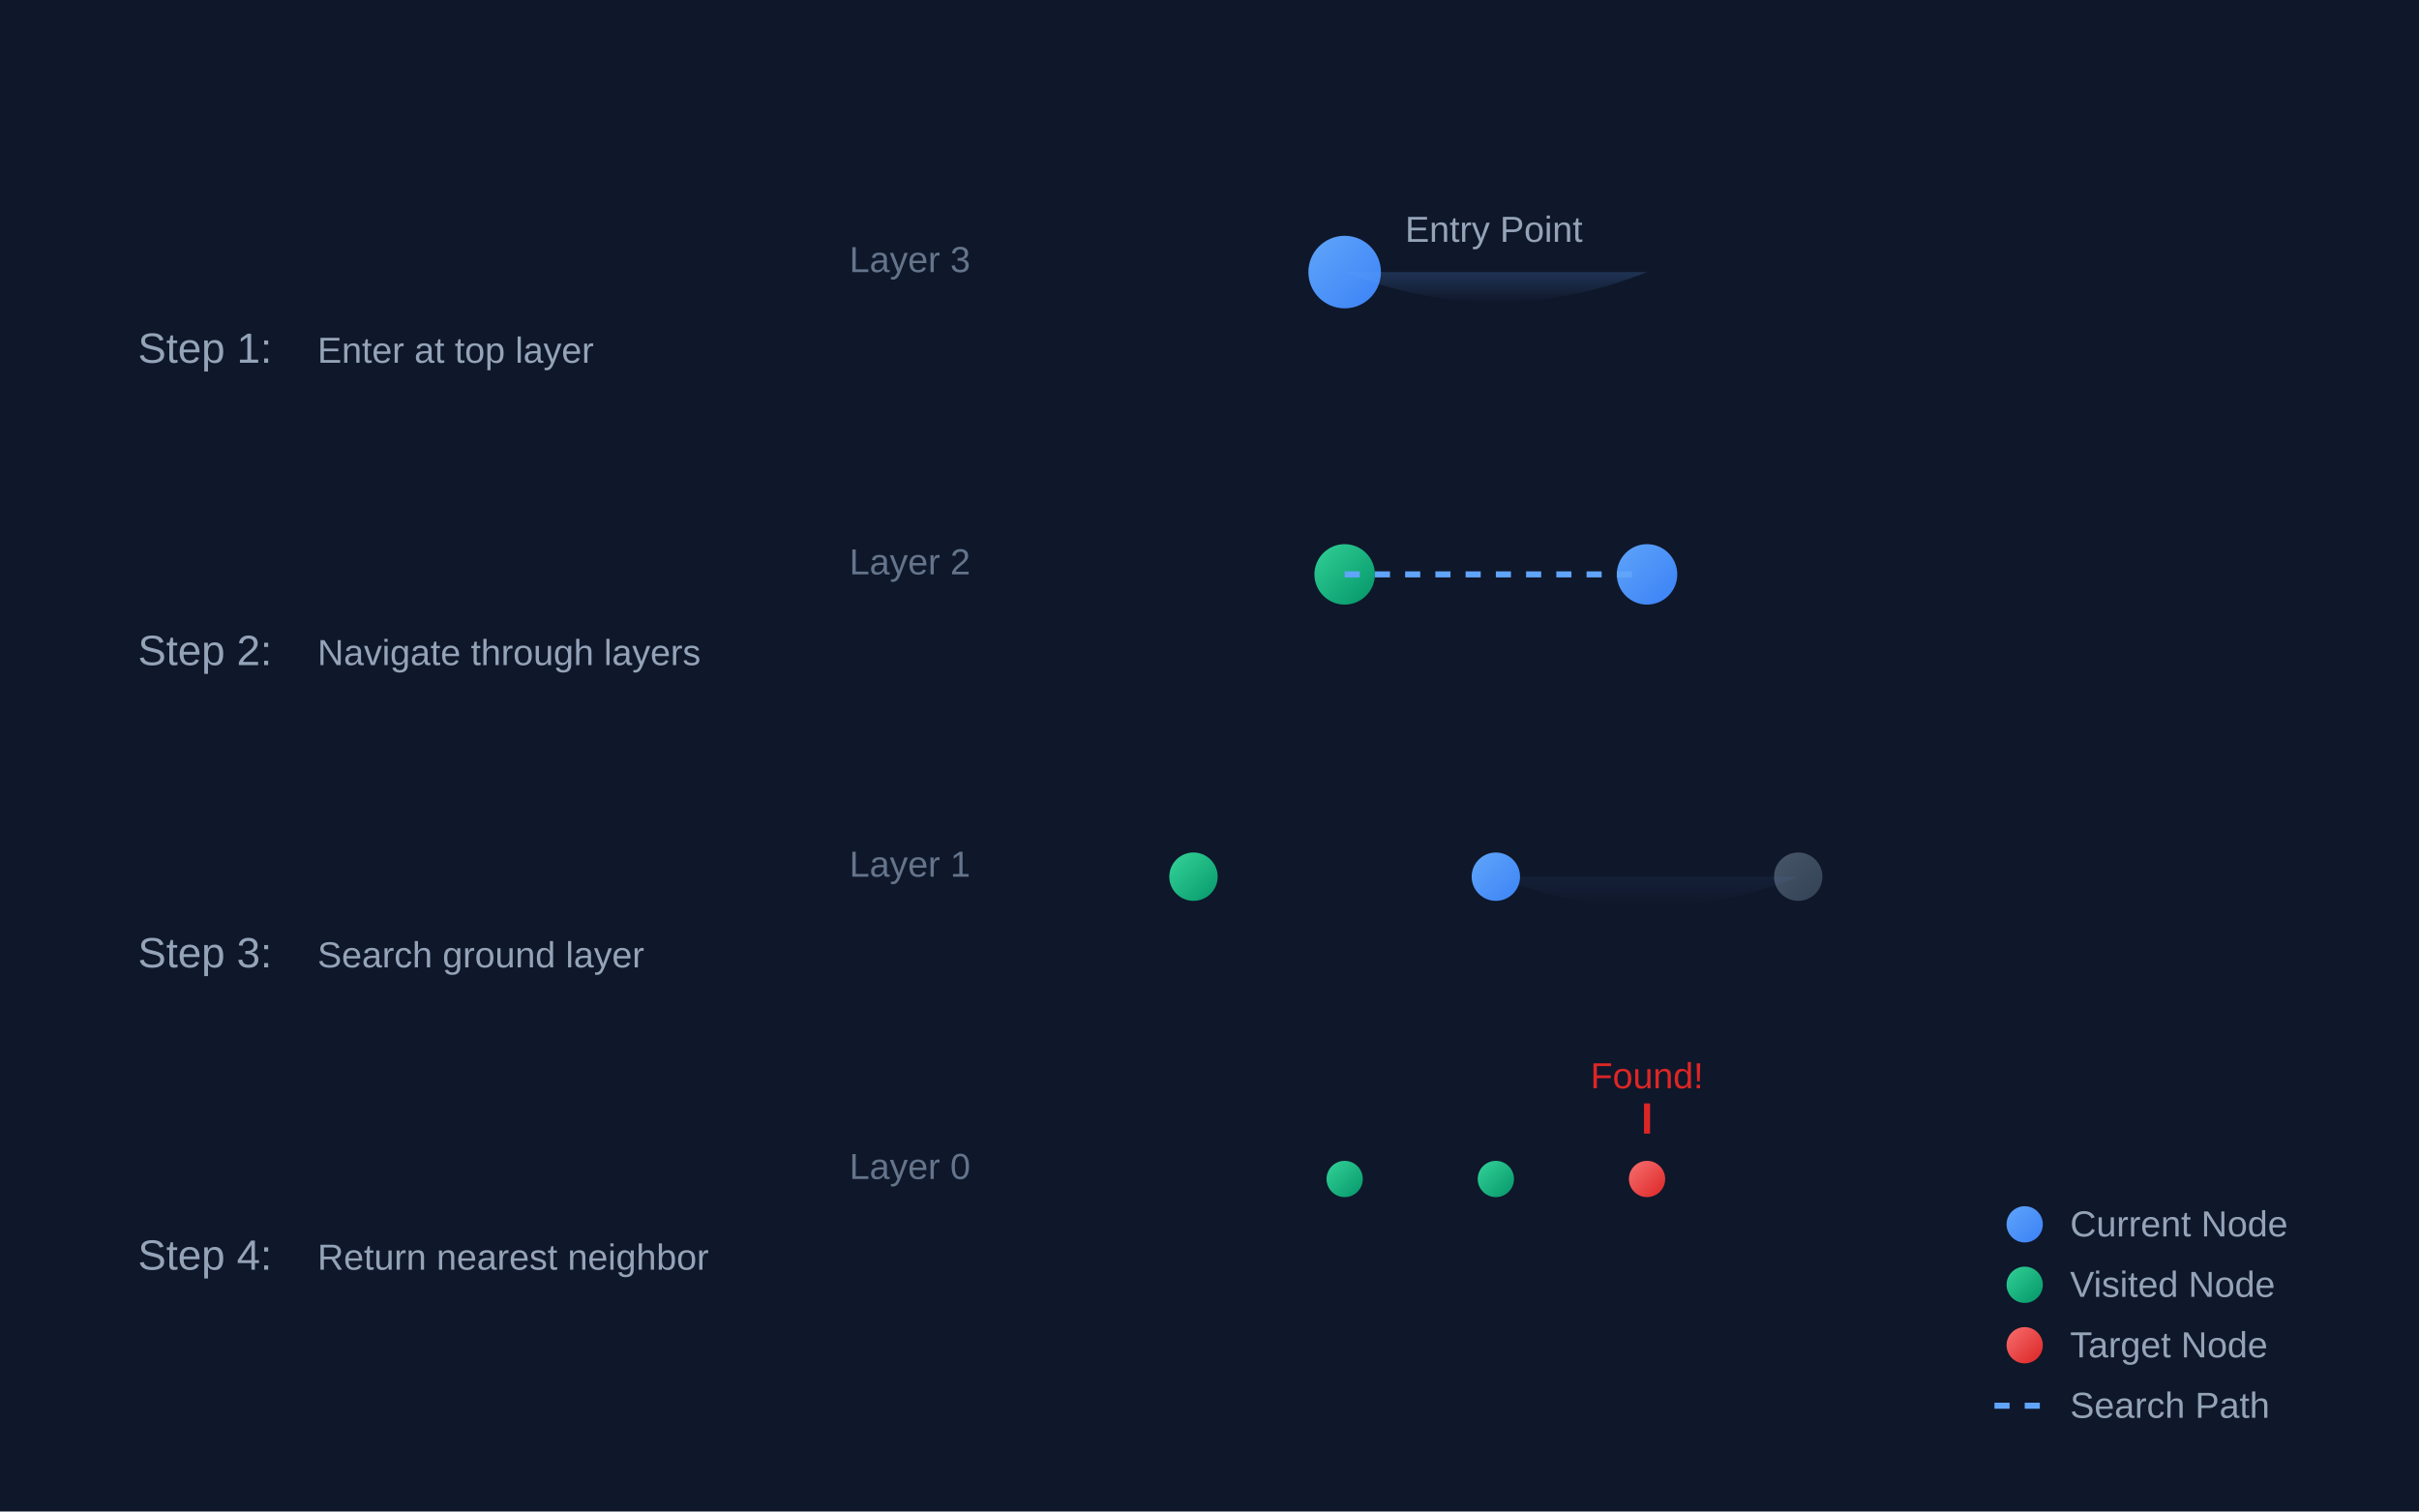
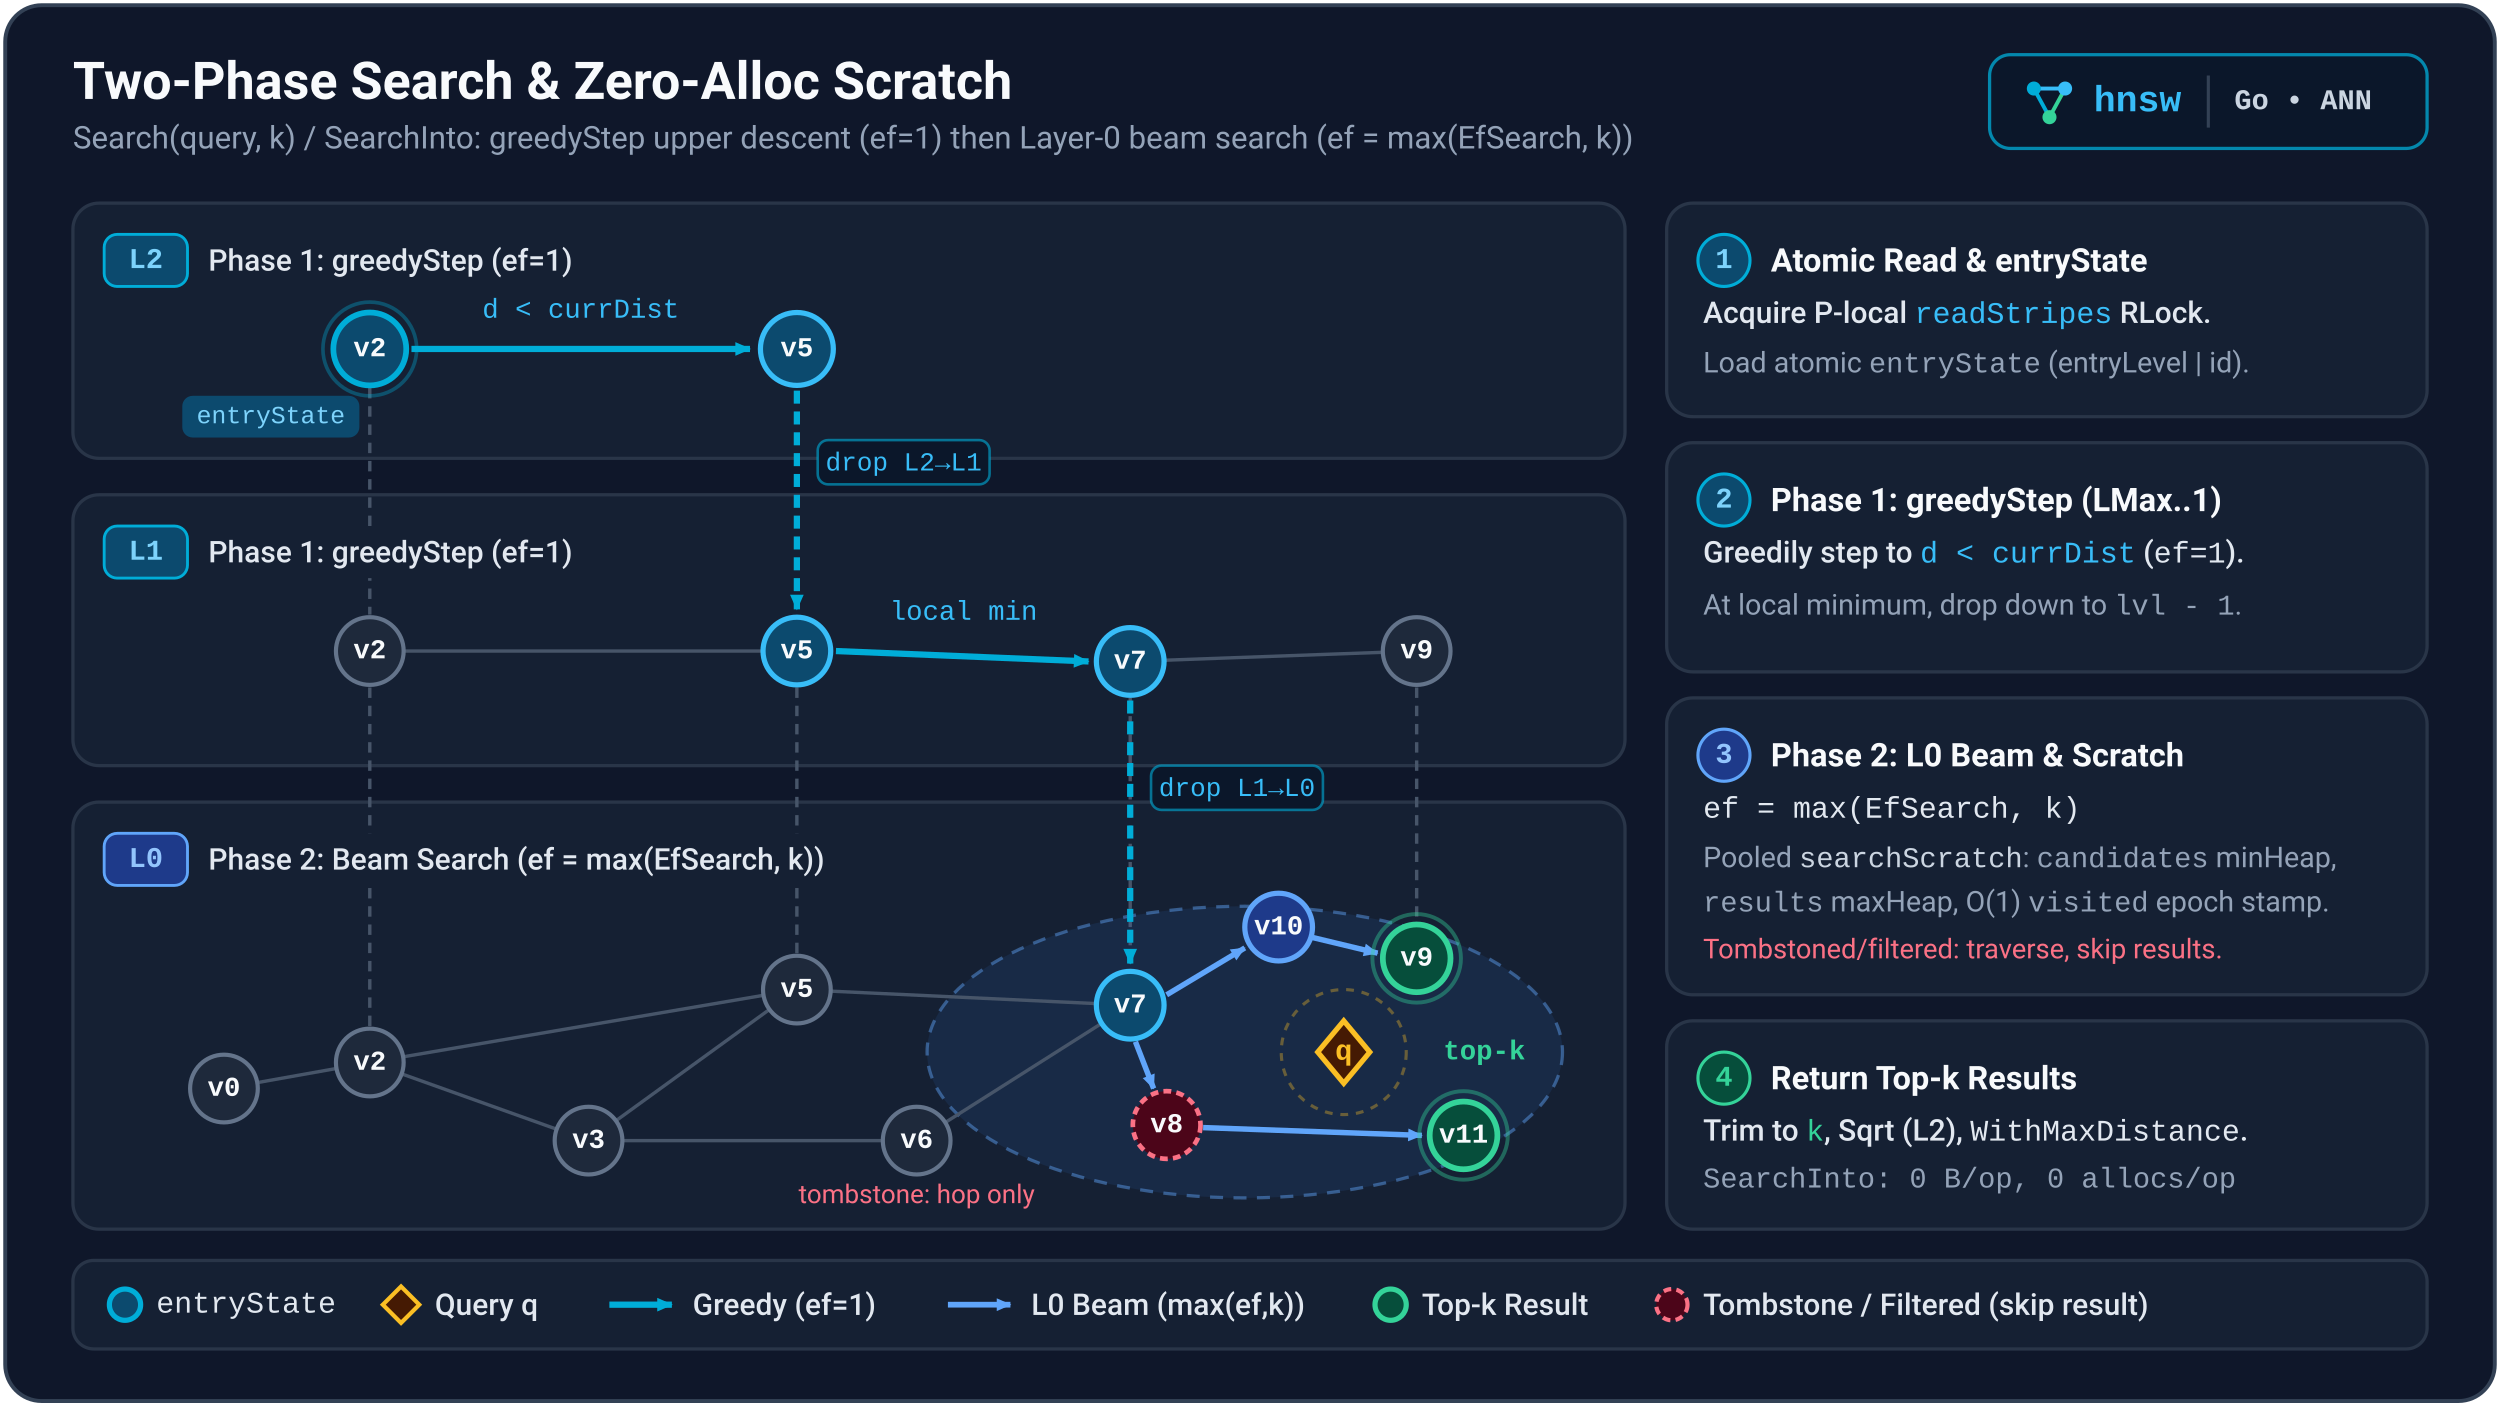
- <svg xmlns="http://www.w3.org/2000/svg" id="Layer_1" version="1.1" viewBox="0 0 800 500">
+ <svg xmlns="http://www.w3.org/2000/svg" viewBox="0 0 960 540" width="960" height="540" role="img" aria-labelledby="title desc">
  <defs>
    <style>
-       .st0 {
-         fill: #dc2626;
-       }
- 
-       .st0, .st1, .st2, .st3 {
-         font-family: ArialMT, Arial;
-       }
- 
-       .st0, .st1, .st2, .st3, .st4 {
-         isolation: isolate;
-       }
- 
-       .st0, .st1, .st3 {
-         font-size: 12px;
-       }
- 
-       .st5 {
-         fill: url(#linear-gradient2);
-       }
- 
-       .st6 {
-         fill: url(#linear-gradient1);
-       }
- 
-       .st7 {
-         fill: url(#linear-gradient9);
-       }
- 
-       .st8 {
-         fill: url(#linear-gradient3);
-       }
- 
-       .st9 {
-         fill: url(#linear-gradient6);
-       }
- 
-       .st10 {
-         fill: url(#linear-gradient8);
-       }
- 
-       .st11 {
-         fill: url(#linear-gradient5);
-       }
- 
-       .st12 {
-         fill: url(#linear-gradient4);
-       }
- 
-       .st13, .st1, .st2 {
-         fill: #94a3b8;
-       }
- 
-       .st13, .st14, .st15 {
-         stroke-width: 2px;
-       }
- 
-       .st13, .st15 {
-         stroke: #60a5fa;
-         stroke-dasharray: 5 5;
-       }
- 
-       .st16 {
-         fill: url(#linear-gradient13);
-       }
- 
-       .st17 {
-         fill: url(#linear-gradient12);
-       }
- 
-       .st18 {
-         fill: url(#linear-gradient11);
-       }
- 
-       .st19 {
-         fill: url(#linear-gradient10);
-       }
- 
-       .st20 {
-         fill: url(#linear-gradient);
-       }
- 
-       .st21 {
-         fill: #0f172a;
-       }
- 
-       .st2 {
-         font-size: 14px;
-       }
- 
-       .st14 {
-         stroke: #dc2626;
-       }
- 
-       .st3 {
-         fill: #64748b;
-       }
- 
-       .st4 {
-         fill: url(#linear-gradient7);
-         opacity: .3;
-       }
+       .sans { font-family: system-ui, -apple-system, 'Segoe UI', Roboto, 'Helvetica Neue', Arial, sans-serif; }
+       .mono { font-family: ui-monospace, 'SFMono-Regular', Menlo, Consolas, 'Liberation Mono', 'DejaVu Sans Mono', monospace; }
+       .title { font-size: 20px; font-weight: 700; fill: #F8FAFC; }
+       .subtitle { font-size: 12px; font-weight: 400; fill: #94A3B8; }
+       .panel { fill: #152033; stroke: #293548; stroke-width: 1.25; }
+       .panel-title { font-size: 12.5px; font-weight: 700; fill: #F8FAFC; }
+       .label { font-size: 11.5px; font-weight: 500; fill: #E2E8F0; }
+       .muted { font-size: 11px; font-weight: 400; fill: #94A3B8; }
+       .node-id { font-size: 10.5px; font-weight: 700; fill: #F8FAFC; text-anchor: middle; dominant-baseline: central; }
+       .edge-base { stroke: #475569; stroke-width: 1.3; fill: none; }
+       .proj-line { stroke: #475569; stroke-width: 1.3; stroke-dasharray: 4 3; fill: none; }
+       .greedy-path { stroke: #00ADD8; stroke-width: 2.4; fill: none; }
+       .beam-path { stroke: #60A5FA; stroke-width: 2.1; fill: none; }
    </style>
-     <linearGradient id="linear-gradient" x1="89.9" y1="641" x2="90.9" y2="640" gradientTransform="translate(-1724 15461) scale(24 -24)" gradientUnits="userSpaceOnUse">
-       <stop offset="0" stop-color="#60a5fa" />
-       <stop offset="1" stop-color="#3b82f6" />
-     </linearGradient>
-     <linearGradient id="linear-gradient1" x1="93.5" y1="632.5" x2="93.5" y2="631.5" gradientTransform="translate(-8856 6415) scale(100 -10)" gradientUnits="userSpaceOnUse">
-       <stop offset="0" stop-color="#60a5fa" stop-opacity=".2" />
-       <stop offset="1" stop-color="#60a5fa" stop-opacity="0" />
-     </linearGradient>
-     <linearGradient id="linear-gradient2" x1="89" y1="639.8" x2="90" y2="638.8" gradientTransform="translate(-1346 12975) scale(20 -20)" gradientUnits="userSpaceOnUse">
-       <stop offset="0" stop-color="#34d399" />
-       <stop offset="1" stop-color="#059669" />
-     </linearGradient>
-     <linearGradient id="linear-gradient3" x1="89" y1="639.8" x2="90" y2="638.8" gradientTransform="translate(-1246 12975) scale(20 -20)" gradientUnits="userSpaceOnUse">
-       <stop offset="0" stop-color="#60a5fa" />
-       <stop offset="1" stop-color="#3b82f6" />
-     </linearGradient>
-     <linearGradient id="linear-gradient4" x1="87.8" y1="637.9" x2="88.8" y2="636.9" gradientTransform="translate(-1018 10489) scale(16 -16)" gradientUnits="userSpaceOnUse">
-       <stop offset="0" stop-color="#34d399" />
-       <stop offset="1" stop-color="#059669" />
-     </linearGradient>
-     <linearGradient id="linear-gradient5" x1="87.8" y1="637.9" x2="88.8" y2="636.9" gradientTransform="translate(-918 10489) scale(16 -16)" gradientUnits="userSpaceOnUse">
-       <stop offset="0" stop-color="#60a5fa" />
-       <stop offset="1" stop-color="#3b82f6" />
-     </linearGradient>
-     <linearGradient id="linear-gradient6" x1="87.8" y1="637.9" x2="88.8" y2="636.9" gradientTransform="translate(-818 10489) scale(16 -16)" gradientUnits="userSpaceOnUse">
-       <stop offset="0" stop-color="#475569" />
-       <stop offset="1" stop-color="#334155" />
-     </linearGradient>
-     <linearGradient id="linear-gradient7" x1="93.5" y1="632.5" x2="93.5" y2="631.5" gradientTransform="translate(-8806 6615) scale(100 -10)" gradientUnits="userSpaceOnUse">
-       <stop offset="0" stop-color="#60a5fa" stop-opacity=".2" />
-       <stop offset="1" stop-color="#60a5fa" stop-opacity="0" />
-     </linearGradient>
-     <linearGradient id="linear-gradient8" x1="85.7" y1="634.9" x2="86.7" y2="633.9" gradientTransform="translate(-590 8003) scale(12 -12)" gradientUnits="userSpaceOnUse">
-       <stop offset="0" stop-color="#34d399" />
-       <stop offset="1" stop-color="#059669" />
-     </linearGradient>
-     <linearGradient id="linear-gradient9" x1="85.7" y1="634.9" x2="86.7" y2="633.9" gradientTransform="translate(-540 8003) scale(12 -12)" gradientUnits="userSpaceOnUse">
-       <stop offset="0" stop-color="#34d399" />
-       <stop offset="1" stop-color="#059669" />
-     </linearGradient>
-     <linearGradient id="linear-gradient10" x1="85.7" y1="634.9" x2="86.7" y2="633.9" gradientTransform="translate(-490 8003) scale(12 -12)" gradientUnits="userSpaceOnUse">
-       <stop offset="0" stop-color="#f87171" />
-       <stop offset="1" stop-color="#dc2626" />
-     </linearGradient>
-     <linearGradient id="linear-gradient11" x1="91.1" y1="636.2" x2="92.1" y2="635.2" gradientTransform="translate(-430 8033) scale(12 -12)" gradientUnits="userSpaceOnUse">
-       <stop offset="0" stop-color="#60a5fa" />
-       <stop offset="1" stop-color="#3b82f6" />
-     </linearGradient>
-     <linearGradient id="linear-gradient12" x1="91.1" y1="636.2" x2="92.1" y2="635.2" gradientTransform="translate(-430 8053) scale(12 -12)" gradientUnits="userSpaceOnUse">
-       <stop offset="0" stop-color="#34d399" />
-       <stop offset="1" stop-color="#059669" />
-     </linearGradient>
-     <linearGradient id="linear-gradient13" x1="91.1" y1="636.2" x2="92.1" y2="635.2" gradientTransform="translate(-430 8073) scale(12 -12)" gradientUnits="userSpaceOnUse">
-       <stop offset="0" stop-color="#f87171" />
-       <stop offset="1" stop-color="#dc2626" />
-     </linearGradient>
+     <marker id="arrow-cyan" viewBox="0 0 10 10" refX="8.5" refY="5" markerWidth="7.5" markerHeight="7.5" markerUnits="userSpaceOnUse" orient="auto-start-reverse">
+       <path d="M 1 1.5 L 9 5 L 1 8.5 z" fill="#00ADD8" />
+     </marker>
+     <marker id="arrow-blue" viewBox="0 0 10 10" refX="8.5" refY="5" markerWidth="7" markerHeight="7" markerUnits="userSpaceOnUse" orient="auto-start-reverse">
+       <path d="M 1 1.5 L 9 5 L 1 8.5 z" fill="#60A5FA" />
+     </marker>
  </defs>
-   <rect class="st21" width="800" height="500" />
-   <g>
-     <text class="st2" transform="translate(45.6 120)">
-       <tspan x="0" y="0">Step 1:</tspan>
-     </text>
-     <text class="st2" transform="translate(45.6 220)">
-       <tspan x="0" y="0">Step 2:</tspan>
-     </text>
-     <text class="st2" transform="translate(45.6 320)">
-       <tspan x="0" y="0">Step 3:</tspan>
-     </text>
-     <text class="st2" transform="translate(45.6 420)">
-       <tspan x="0" y="0">Step 4:</tspan>
-     </text>
-   </g>
-   <g>
-     <text class="st3" transform="translate(280.9 90)">
-       <tspan x="0" y="0">Layer 3</tspan>
-     </text>
-     <text class="st3" transform="translate(280.9 190)">
-       <tspan x="0" y="0">Layer 2</tspan>
-     </text>
-     <text class="st3" transform="translate(280.9 290)">
-       <tspan x="0" y="0">Layer 1</tspan>
-     </text>
-     <text class="st3" transform="translate(280.9 390)">
-       <tspan x="0" y="0">Layer 0</tspan>
-     </text>
-   </g>
-   <g>
-     <g>
-       <circle class="st20" cx="444.7" cy="90" r="12">
-         <animate accumulate="none" additive="replace" attributeName="r" calcMode="linear" dur="2s" fill="remove" repeatCount="indefinite" restart="always" values="12;14;12" />
-       </circle>
-       <text class="st1" transform="translate(464.7 80)">
-         <tspan x="0" y="0">Entry Point</tspan>
-       </text>
-       <path class="st6" d="M444.7,90c33.3,13.3,66.7,13.3,100,0">
-         <animate accumulate="none" additive="replace" attributeName="opacity" calcMode="linear" dur="2s" fill="remove" repeatCount="indefinite" restart="always" values="0;0.3;0" />
-       </path>
-     </g>
-     <g>
-       <circle class="st5" cx="444.7" cy="190" r="10" />
-       <circle class="st8" cx="544.7" cy="190" r="10">
-         <animate accumulate="none" additive="replace" attributeName="r" calcMode="linear" dur="2s" fill="remove" repeatCount="indefinite" restart="always" values="10;12;10" />
-       </circle>
-       <path class="st15" d="M444.7,190h100">
-         <animate accumulate="none" additive="replace" attributeName="stroke-dashoffset" calcMode="linear" dur="1s" fill="remove" repeatCount="indefinite" restart="always" values="10;0" />
-       </path>
-     </g>
-     <g>
-       <circle class="st12" cx="394.7" cy="290" r="8" />
-       <circle class="st11" cx="494.7" cy="290" r="8" />
-       <circle class="st9" cx="594.7" cy="290" r="8" />
-       <path class="st4" d="M494.7,290c33.3,13.3,66.7,13.3,100,0" />
-     </g>
-     <g>
-       <circle class="st10" cx="444.7" cy="390" r="6" />
-       <circle class="st7" cx="494.7" cy="390" r="6" />
-       <circle class="st19" cx="544.7" cy="390" r="6">
-         <animate accumulate="none" additive="replace" attributeName="r" calcMode="linear" dur="1s" fill="remove" repeatCount="indefinite" restart="always" values="6;8;6" />
-       </circle>
-       <path class="st14" d="M544.7,375v-10">
-         <animate accumulate="none" additive="replace" attributeName="opacity" calcMode="linear" dur="2s" fill="remove" repeatCount="indefinite" restart="always" values="0;1;0" />
-       </path>
-       <text class="st0" transform="translate(526 360)">
-         <tspan x="0" y="0">Found!</tspan>
-       </text>
-     </g>
-   </g>
-   <g>
-     <text class="st1" transform="translate(105 120)">
-       <tspan x="0" y="0">Enter at top layer</tspan>
-     </text>
-     <text class="st1" transform="translate(105 220)">
-       <tspan x="0" y="0">Navigate through layers</tspan>
-     </text>
-     <text class="st1" transform="translate(105 320)">
-       <tspan x="0" y="0">Search ground layer</tspan>
-     </text>
-     <text class="st1" transform="translate(105 420)">
-       <tspan x="0" y="0">Return nearest neighbor</tspan>
-     </text>
-   </g>
-   <g>
-     <circle class="st18" cx="669.6" cy="405" r="6" />
-     <text class="st1" transform="translate(684.6 409)">
-       <tspan x="0" y="0">Current Node</tspan>
-     </text>
-     <circle class="st17" cx="669.6" cy="425" r="6" />
-     <text class="st1" transform="translate(684.6 429)">
-       <tspan x="0" y="0">Visited Node</tspan>
-     </text>
-     <circle class="st16" cx="669.6" cy="445" r="6" />
-     <text class="st1" transform="translate(684.6 449)">
-       <tspan x="0" y="0">Target Node</tspan>
-     </text>
-     <path class="st13" d="M659.6,465h20" />
-     <text class="st1" transform="translate(684.6 469)">
-       <tspan x="0" y="0">Search Path</tspan>
-     </text>
-   </g>
+   <rect x="2" y="2" width="956" height="536" rx="14" fill="#0F172A" stroke="#334155" stroke-width="1.5" />
+   <text x="28" y="38" class="sans title">Two-Phase Search &amp; Zero-Alloc Scratch</text>
+   <text x="28" y="57" class="sans subtitle">Search(query, k) / SearchInto: greedyStep upper descent (ef=1) then Layer-0 beam search (ef = max(EfSearch, k))</text>
+   <rect x="764" y="21" width="168" height="36" rx="8" fill="#0B172A" stroke="#00ADD8" stroke-opacity="0.75" stroke-width="1.25" />
+   <line x1="781" y1="34" x2="793" y2="34" stroke="#38BDF8" stroke-width="1.5" />
+   <line x1="781" y1="34" x2="787" y2="45" stroke="#00ADD8" stroke-width="1.5" />
+   <line x1="793" y1="34" x2="787" y2="45" stroke="#34D399" stroke-width="1.5" />
+   <circle cx="781" cy="34" r="2.7" fill="#00ADD8" />
+   <circle cx="793" cy="34" r="2.7" fill="#38BDF8" />
+   <circle cx="787" cy="45" r="2.7" fill="#34D399" />
+   <text x="804" y="39" class="mono" font-size="14" font-weight="700" fill="#38BDF8" dominant-baseline="central">hnsw</text>
+   <line x1="848" y1="29" x2="848" y2="49" stroke="#334155" stroke-width="1.2" />
+   <text x="858" y="39" class="mono" font-size="11" font-weight="600" fill="#CBD5E1" dominant-baseline="central">Go • ANN</text>
+   <rect x="28" y="78" width="596" height="98" rx="10" class="panel" />
+   <rect x="40" y="90" width="32" height="20" rx="5" fill="#0C4A6E" stroke="#00ADD8" stroke-width="1.1" />
+   <text x="56" y="100" class="mono" font-size="11" font-weight="700" fill="#7DD3FC" text-anchor="middle" dominant-baseline="central">L2</text>
+   <text x="80" y="100" class="sans label" dominant-baseline="central">Phase 1: greedyStep (ef=1)</text>
+   <rect x="28" y="190" width="596" height="104" rx="10" class="panel" />
+   <rect x="40" y="202" width="32" height="20" rx="5" fill="#0C4A6E" stroke="#00ADD8" stroke-width="1.1" />
+   <text x="56" y="212" class="mono" font-size="11" font-weight="700" fill="#7DD3FC" text-anchor="middle" dominant-baseline="central">L1</text>
+   <rect x="28" y="308" width="596" height="164" rx="10" class="panel" />
+   <rect x="40" y="320" width="32" height="20" rx="5" fill="#1E3A8A" stroke="#60A5FA" stroke-width="1.1" />
+   <text x="56" y="330" class="mono" font-size="11" font-weight="700" fill="#93C5FD" text-anchor="middle" dominant-baseline="central">L0</text>
+   <line x1="142" y1="149" x2="142" y2="236" class="proj-line" />
+   <line x1="142" y1="264" x2="142" y2="394" class="proj-line" />
+   <line x1="306" y1="264" x2="306" y2="366" class="proj-line" />
+   <line x1="434" y1="268" x2="434" y2="372" class="proj-line" />
+   <line x1="544" y1="264" x2="544" y2="354" class="proj-line" />
+   <rect x="76" y="202" width="168" height="20" fill="#152033" />
+   <text x="80" y="212" class="sans label" dominant-baseline="central">Phase 1: greedyStep (ef=1)</text>
+   <rect x="76" y="320" width="278" height="20" fill="#152033" />
+   <text x="80" y="330" class="sans label" dominant-baseline="central">Phase 2: Beam Search (ef = max(EfSearch, k))</text>
+   <ellipse cx="478" cy="404" rx="122" ry="56" fill="#3B82F6" fill-opacity="0.10" stroke="#60A5FA" stroke-opacity="0.45" stroke-width="1.25" stroke-dasharray="5 4" />
+   <circle cx="516" cy="404" r="24" fill="none" stroke="#FBBF24" stroke-opacity="0.35" stroke-width="1.2" stroke-dasharray="3 3" />
+   <polygon points="516,392 526,404 516,416 506,404" fill="#451A03" stroke="#FBBF24" stroke-width="2" />
+   <text x="516" y="404" class="mono" font-size="11" font-weight="700" fill="#FBBF24" text-anchor="middle" dominant-baseline="central">q</text>
+   <line x1="158" y1="134" x2="288" y2="134" class="greedy-path" marker-end="url(#arrow-cyan)" />
+   <text x="223" y="122" class="mono" font-size="10.5" fill="#38BDF8" text-anchor="middle">d &lt; currDist</text>
+   <line x1="306" y1="150" x2="306" y2="234" class="greedy-path" stroke-dasharray="5 3" marker-end="url(#arrow-cyan)" />
+   <rect x="314" y="169" width="66" height="17" rx="4" fill="#0B172A" stroke="#00ADD8" stroke-opacity="0.6" />
+   <text x="347" y="178" class="mono" font-size="10" fill="#38BDF8" text-anchor="middle" dominant-baseline="central">drop L2→L1</text>
+   <circle cx="142" cy="134" r="18" fill="none" stroke="#00ADD8" stroke-opacity="0.35" stroke-width="1.4" />
+   <circle cx="142" cy="134" r="14" fill="#0C4A6E" stroke="#00ADD8" stroke-width="2.2" />
+   <text x="142" y="134" class="mono node-id">v2</text>
+   <rect x="70" y="152" width="68" height="16" rx="4" fill="#0C4A6E" />
+   <text x="104" y="160" class="mono" font-size="9.5" fill="#7DD3FC" text-anchor="middle" dominant-baseline="central">entryState</text>
+   <circle cx="306" cy="134" r="14" fill="#0C4A6E" stroke="#38BDF8" stroke-width="2" />
+   <text x="306" y="134" class="mono node-id">v5</text>
+   <line x1="142" y1="250" x2="306" y2="250" class="edge-base" />
+   <line x1="434" y1="254" x2="544" y2="250" class="edge-base" />
+   <line x1="321" y1="250" x2="418" y2="254" class="greedy-path" marker-end="url(#arrow-cyan)" />
+   <text x="370" y="238" class="mono" font-size="10.5" fill="#38BDF8" text-anchor="middle">local min</text>
+   <line x1="434" y1="269" x2="434" y2="370" class="greedy-path" stroke-dasharray="5 3" marker-end="url(#arrow-cyan)" />
+   <rect x="442" y="294" width="66" height="17" rx="4" fill="#0B172A" stroke="#00ADD8" stroke-opacity="0.6" />
+   <text x="475" y="303" class="mono" font-size="10" fill="#38BDF8" text-anchor="middle" dominant-baseline="central">drop L1→L0</text>
+   <circle cx="142" cy="250" r="13" fill="#1E293B" stroke="#64748B" stroke-width="1.6" />
+   <text x="142" y="250" class="mono node-id">v2</text>
+   <circle cx="306" cy="250" r="13" fill="#0C4A6E" stroke="#38BDF8" stroke-width="2" />
+   <text x="306" y="250" class="mono node-id">v5</text>
+   <circle cx="434" cy="254" r="13" fill="#0C4A6E" stroke="#38BDF8" stroke-width="2" />
+   <text x="434" y="254" class="mono node-id">v7</text>
+   <circle cx="544" cy="250" r="13" fill="#1E293B" stroke="#64748B" stroke-width="1.6" />
+   <text x="544" y="250" class="mono node-id">v9</text>
+   <line x1="86" y1="418" x2="142" y2="408" class="edge-base" />
+   <line x1="142" y1="408" x2="226" y2="438" class="edge-base" />
+   <line x1="142" y1="408" x2="306" y2="380" class="edge-base" />
+   <line x1="226" y1="438" x2="306" y2="380" class="edge-base" />
+   <line x1="226" y1="438" x2="352" y2="438" class="edge-base" />
+   <line x1="306" y1="380" x2="434" y2="386" class="edge-base" />
+   <line x1="352" y1="438" x2="434" y2="386" class="edge-base" />
+   <line x1="448" y1="382" x2="478" y2="364" class="beam-path" marker-end="url(#arrow-blue)" />
+   <line x1="504" y1="360" x2="529" y2="366" class="beam-path" marker-end="url(#arrow-blue)" />
+   <line x1="436" y1="400" x2="443" y2="418" class="beam-path" marker-end="url(#arrow-blue)" />
+   <line x1="462" y1="433" x2="546" y2="436" class="beam-path" marker-end="url(#arrow-blue)" />
+   <circle cx="86" cy="418" r="13" fill="#1E293B" stroke="#64748B" stroke-width="1.6" />
+   <text x="86" y="418" class="mono node-id">v0</text>
+   <circle cx="142" cy="408" r="13" fill="#1E293B" stroke="#64748B" stroke-width="1.6" />
+   <text x="142" y="408" class="mono node-id">v2</text>
+   <circle cx="226" cy="438" r="13" fill="#1E293B" stroke="#64748B" stroke-width="1.6" />
+   <text x="226" y="438" class="mono node-id">v3</text>
+   <circle cx="306" cy="380" r="13" fill="#1E293B" stroke="#64748B" stroke-width="1.6" />
+   <text x="306" y="380" class="mono node-id">v5</text>
+   <circle cx="352" cy="438" r="13" fill="#1E293B" stroke="#64748B" stroke-width="1.6" />
+   <text x="352" y="438" class="mono node-id">v6</text>
+   <circle cx="434" cy="386" r="13" fill="#0C4A6E" stroke="#38BDF8" stroke-width="2" />
+   <text x="434" y="386" class="mono node-id">v7</text>
+   <circle cx="491" cy="356" r="13" fill="#1E3A8A" stroke="#60A5FA" stroke-width="2" />
+   <text x="491" y="356" class="mono node-id">v10</text>
+   <circle cx="448" cy="432" r="13" fill="#4C0519" stroke="#FB7185" stroke-width="1.8" stroke-dasharray="3 2" />
+   <text x="448" y="432" class="mono node-id" fill="#FB7185">v8</text>
+   <text x="352" y="462" class="sans" font-size="10" fill="#FB7185" text-anchor="middle">tombstone: hop only</text>
+   <circle cx="544" cy="368" r="17" fill="none" stroke="#34D399" stroke-opacity="0.4" stroke-width="1.5" />
+   <circle cx="544" cy="368" r="13" fill="#064E3B" stroke="#34D399" stroke-width="2.2" />
+   <text x="544" y="368" class="mono node-id">v9</text>
+   <circle cx="562" cy="436" r="17" fill="none" stroke="#34D399" stroke-opacity="0.4" stroke-width="1.5" />
+   <circle cx="562" cy="436" r="13" fill="#064E3B" stroke="#34D399" stroke-width="2.2" />
+   <text x="562" y="436" class="mono node-id">v11</text>
+   <text x="570" y="404" class="mono" font-size="10.5" font-weight="700" fill="#34D399" text-anchor="middle" dominant-baseline="central">top-k</text>
+   <rect x="640" y="78" width="292" height="82" rx="10" class="panel" />
+   <circle cx="662" cy="100" r="10" fill="#0C4A6E" stroke="#00ADD8" stroke-width="1.2" />
+   <text x="662" y="100" class="mono" font-size="11" font-weight="700" fill="#7DD3FC" text-anchor="middle" dominant-baseline="central">1</text>
+   <text x="680" y="100" class="sans panel-title" dominant-baseline="central">Atomic Read &amp; entryState</text>
+   <text x="654" y="124" class="sans label">Acquire P-local <tspan class="mono" fill="#38BDF8">readStripes</tspan> RLock.</text>
+   <text x="654" y="143" class="sans muted">Load atomic <tspan class="mono">entryState</tspan> (entryLevel | id).</text>
+   <rect x="640" y="170" width="292" height="88" rx="10" class="panel" />
+   <circle cx="662" cy="192" r="10" fill="#0C4A6E" stroke="#00ADD8" stroke-width="1.2" />
+   <text x="662" y="192" class="mono" font-size="11" font-weight="700" fill="#7DD3FC" text-anchor="middle" dominant-baseline="central">2</text>
+   <text x="680" y="192" class="sans panel-title" dominant-baseline="central">Phase 1: greedyStep (LMax..1)</text>
+   <text x="654" y="216" class="sans label">Greedily step to <tspan class="mono" fill="#38BDF8">d &lt; currDist</tspan> (<tspan class="mono">ef=1</tspan>).</text>
+   <text x="654" y="236" class="sans muted">At local minimum, drop down to <tspan class="mono">lvl - 1</tspan>.</text>
+   <rect x="640" y="268" width="292" height="114" rx="10" class="panel" />
+   <circle cx="662" cy="290" r="10" fill="#1E3A8A" stroke="#60A5FA" stroke-width="1.2" />
+   <text x="662" y="290" class="mono" font-size="11" font-weight="700" fill="#93C5FD" text-anchor="middle" dominant-baseline="central">3</text>
+   <text x="680" y="290" class="sans panel-title" dominant-baseline="central">Phase 2: L0 Beam &amp; Scratch</text>
+   <text x="654" y="314" class="mono label" fill="#93C5FD">ef = max(EfSearch, k)</text>
+   <text x="654" y="333" class="sans muted">Pooled <tspan class="mono" fill="#CBD5E1">searchScratch</tspan>: <tspan class="mono">candidates</tspan> minHeap,</text>
+   <text x="654" y="350" class="sans muted">
+     <tspan class="mono">results</tspan> maxHeap, O(1) <tspan class="mono">visited</tspan> epoch stamp.</text>
+   <text x="654" y="368" class="sans" font-size="10.5" fill="#FB7185">Tombstoned/filtered: traverse, skip results.</text>
+   <rect x="640" y="392" width="292" height="80" rx="10" class="panel" />
+   <circle cx="662" cy="414" r="10" fill="#064E3B" stroke="#34D399" stroke-width="1.2" />
+   <text x="662" y="414" class="mono" font-size="11" font-weight="700" fill="#34D399" text-anchor="middle" dominant-baseline="central">4</text>
+   <text x="680" y="414" class="sans panel-title" dominant-baseline="central">Return Top-k Results</text>
+   <text x="654" y="438" class="sans label">Trim to <tspan class="mono" fill="#34D399">k</tspan>, Sqrt (L2), <tspan class="mono">WithMaxDistance</tspan>.</text>
+   <text x="654" y="456" class="mono muted" fill="#34D399">SearchInto: 0 B/op, 0 allocs/op</text>
+   <rect x="28" y="484" width="904" height="34" rx="8" class="panel" />
+   <circle cx="48" cy="501" r="6" fill="#0C4A6E" stroke="#00ADD8" stroke-width="2" />
+   <text x="60" y="501" class="mono label" dominant-baseline="central">entryState</text>
+   <polygon points="154,494 161,501 154,508 147,501" fill="#451A03" stroke="#FBBF24" stroke-width="1.6" />
+   <text x="167" y="501" class="sans label" dominant-baseline="central">Query q</text>
+   <line x1="234" y1="501" x2="258" y2="501" stroke="#00ADD8" stroke-width="2.4" marker-end="url(#arrow-cyan)" />
+   <text x="266" y="501" class="sans label" dominant-baseline="central">Greedy (ef=1)</text>
+   <line x1="364" y1="501" x2="388" y2="501" stroke="#60A5FA" stroke-width="2.2" marker-end="url(#arrow-blue)" />
+   <text x="396" y="501" class="sans label" dominant-baseline="central">L0 Beam (max(ef,k))</text>
+   <circle cx="534" cy="501" r="6" fill="#064E3B" stroke="#34D399" stroke-width="2" />
+   <text x="546" y="501" class="sans label" dominant-baseline="central">Top-k Result</text>
+   <circle cx="642" cy="501" r="6" fill="#4C0519" stroke="#FB7185" stroke-width="1.6" stroke-dasharray="3 2" />
+   <text x="654" y="501" class="sans label" dominant-baseline="central">Tombstone / Filtered (skip result)</text>
</svg>
